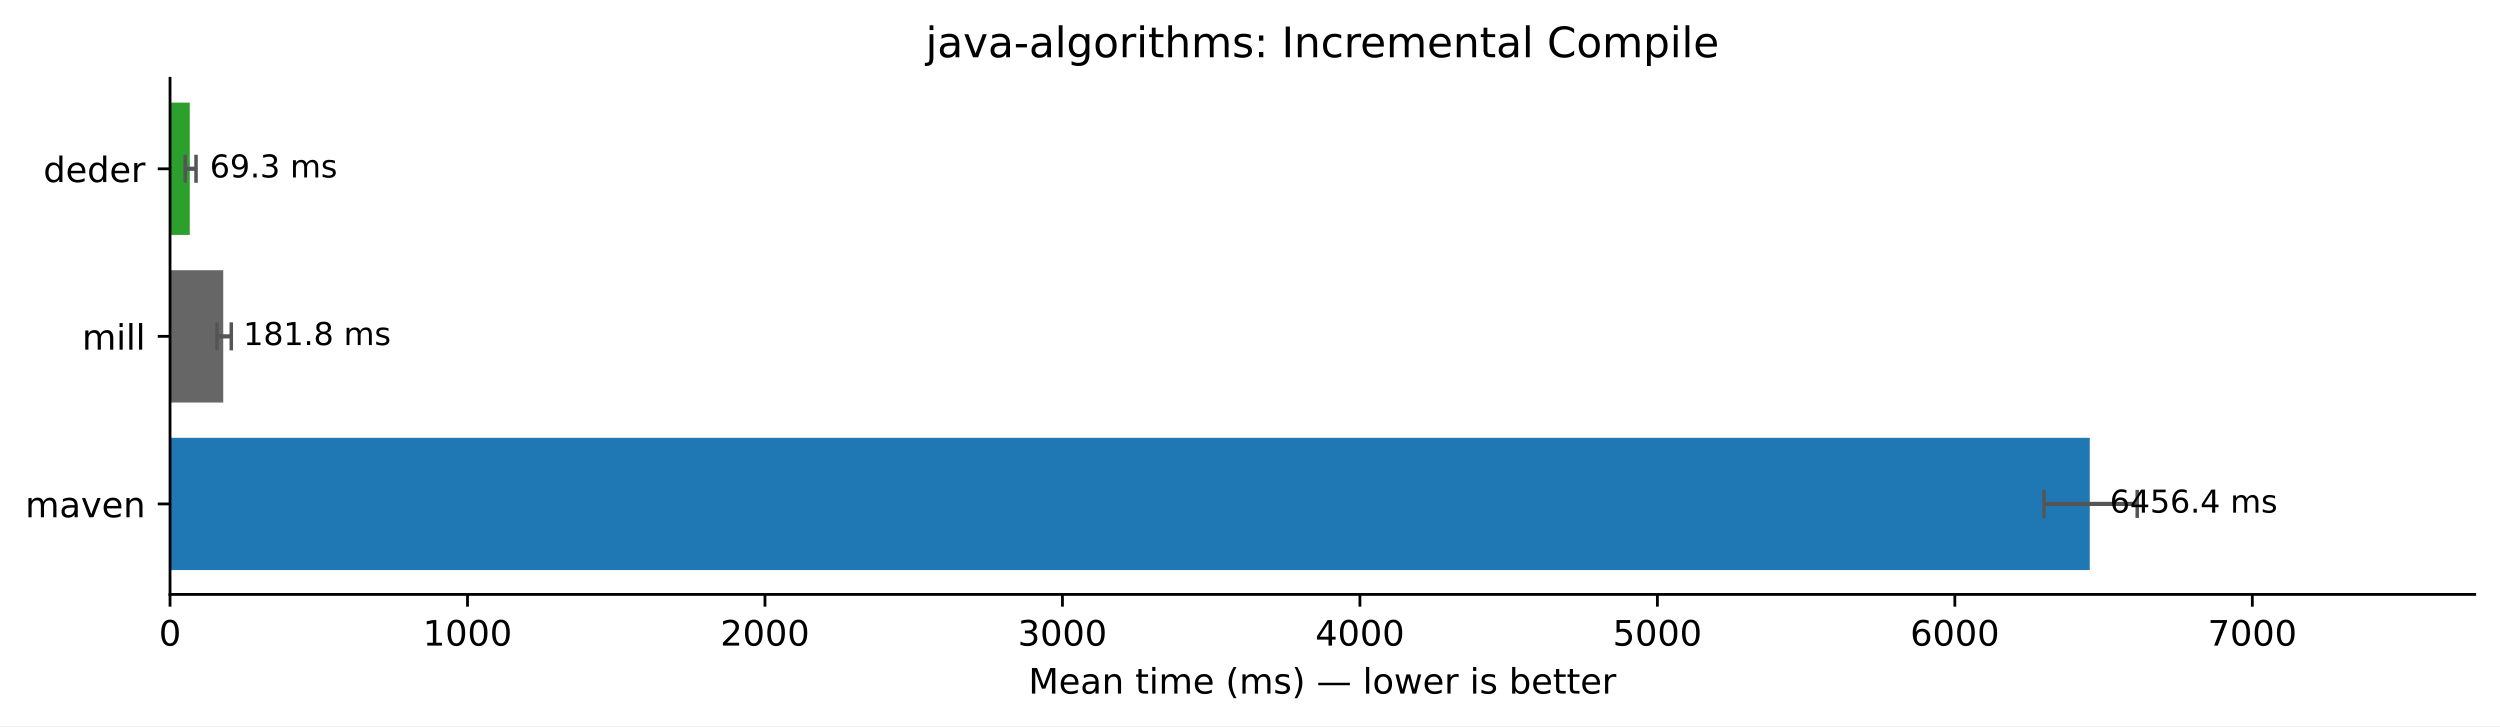
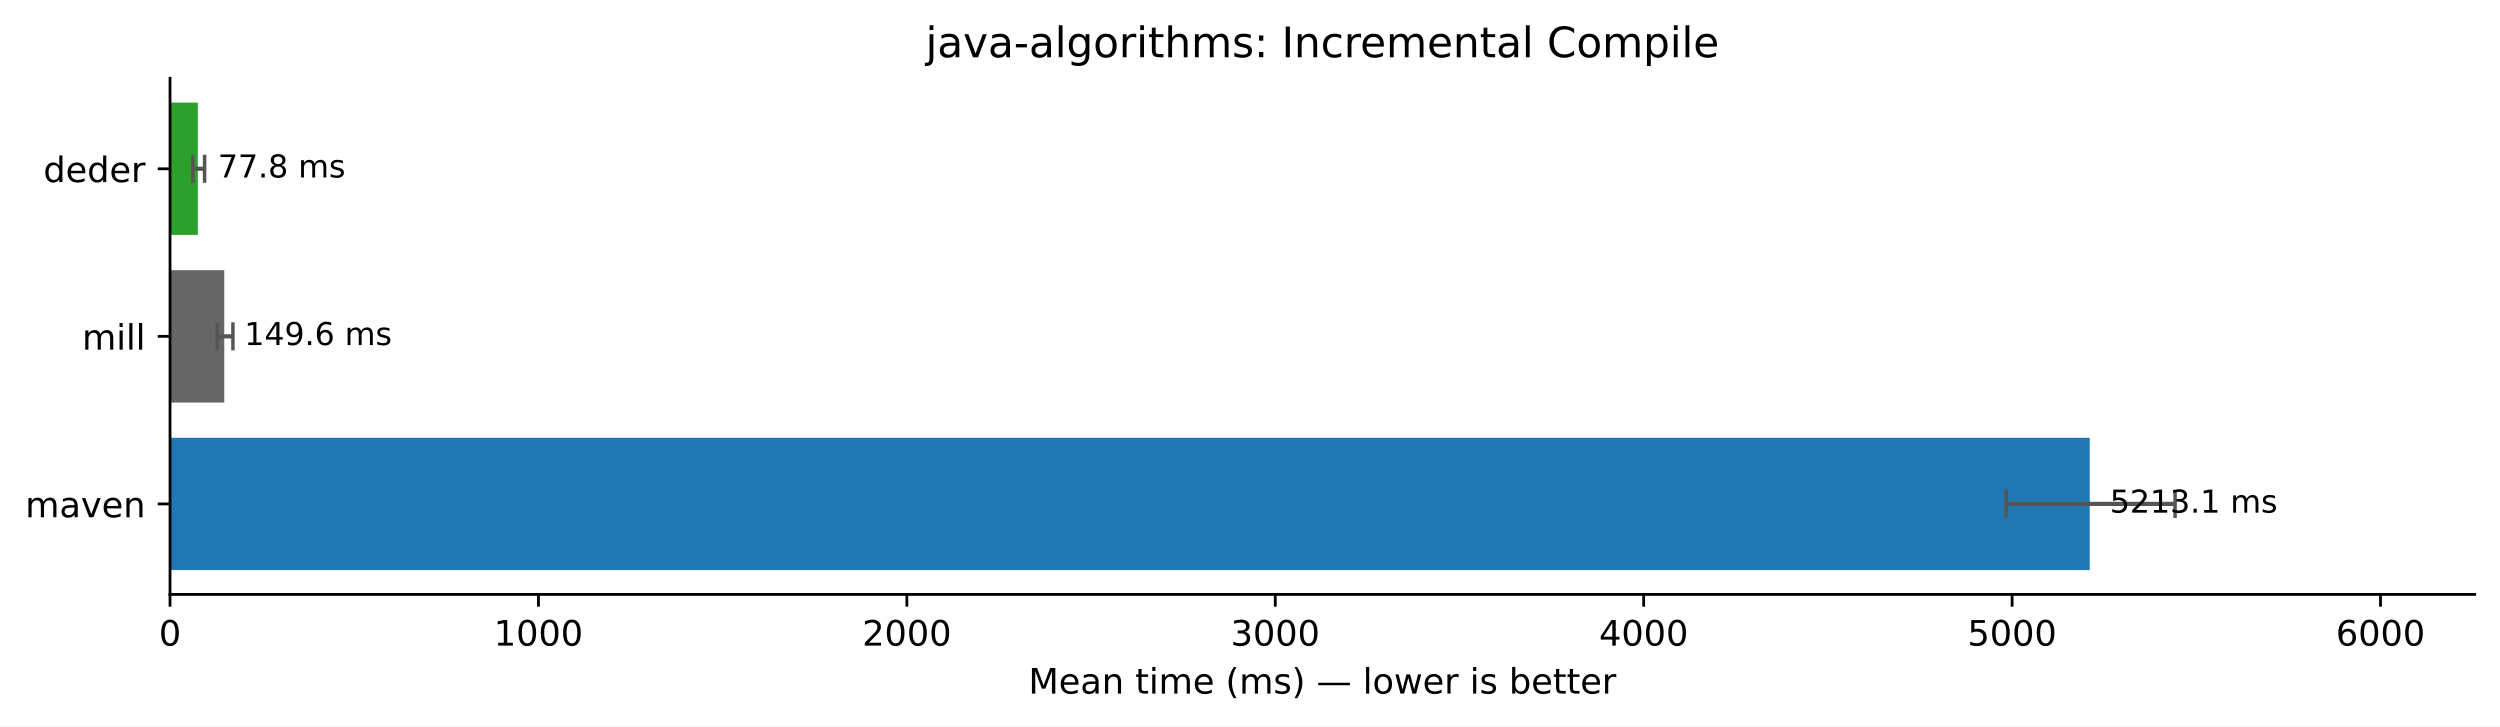
<svg xmlns="http://www.w3.org/2000/svg" xmlns:xlink="http://www.w3.org/1999/xlink" width="712.788pt" height="207.034pt" viewBox="0 0 712.788 207.034" version="1.1">
  <defs>
    <style type="text/css">*{stroke-linejoin: round; stroke-linecap: butt}</style>
  </defs>
  <g id="figure_1">
    <g id="patch_1">
      <path d="M 0 207.034  L 712.788 207.034  L 712.788 0  L 0 0  z " style="fill: #ffffff" />
    </g>
    <g id="axes_1">
      <g id="patch_2">
        <path d="M 48.478 169.478  L 705.588 169.478  L 705.588 22.318  L 48.478 22.318  z " style="fill: #ffffff" />
      </g>
      <g id="patch_3">
-         <path d="M 48.478 162.789  L 596.07 162.789  L 596.07 124.566  L 48.478 124.566  z " clip-path="url(#pc7246e58e9)" style="fill: #1f77b4; stroke: #ffffff; stroke-width: 0.5; stroke-linejoin: miter" />
+         <path d="M 48.478 162.789  L 596.07 162.789  L 596.07 124.566  L 48.478 124.566  z " clip-path="url(#p47bad892e4)" style="fill: #1f77b4; stroke: #ffffff; stroke-width: 0.5; stroke-linejoin: miter" />
      </g>
      <g id="patch_4">
-         <path d="M 48.478 115.01  L 63.899 115.01  L 63.899 76.786  L 48.478 76.786  z " clip-path="url(#pc7246e58e9)" style="fill: #666666; stroke: #ffffff; stroke-width: 0.5; stroke-linejoin: miter" />
+         <path d="M 48.478 115.01  L 64.188 115.01  L 64.188 76.786  L 48.478 76.786  z " clip-path="url(#p47bad892e4)" style="fill: #666666; stroke: #ffffff; stroke-width: 0.5; stroke-linejoin: miter" />
      </g>
      <g id="patch_5">
-         <path d="M 48.478 67.231  L 54.353 67.231  L 54.353 29.007  L 48.478 29.007  z " clip-path="url(#pc7246e58e9)" style="fill: #2ca02c; stroke: #ffffff; stroke-width: 0.5; stroke-linejoin: miter" />
+         <path d="M 48.478 67.231  L 56.653 67.231  L 56.653 29.007  L 48.478 29.007  z " clip-path="url(#p47bad892e4)" style="fill: #2ca02c; stroke: #ffffff; stroke-width: 0.5; stroke-linejoin: miter" />
      </g>
      <g id="matplotlib.axis_1">
        <g id="xtick_1">
          <g id="line2d_1">
            <defs>
-               <path id="m7a927b0292" d="M 0 0  L 0 3.5  " style="stroke: #000000; stroke-width: 0.8" />
+               <path id="m5b33bff3c2" d="M 0 0  L 0 3.5  " style="stroke: #000000; stroke-width: 0.8" />
            </defs>
            <g>
-               <use xlink:href="#m7a927b0292" x="48.478" y="169.478" style="stroke: #000000; stroke-width: 0.8" />
+               <use xlink:href="#m5b33bff3c2" x="48.478" y="169.478" style="stroke: #000000; stroke-width: 0.8" />
            </g>
          </g>
          <g id="text_1">
            <g transform="translate(45.29688 184.0766) scale(0.1 -0.1)">
              <defs>
                <path id="DejaVuSans-30" d="M 2034 4250  Q 1547 4250 1301 3770  Q 1056 3291 1056 2328  Q 1056 1369 1301 889  Q 1547 409 2034 409  Q 2525 409 2770 889  Q 3016 1369 3016 2328  Q 3016 3291 2770 3770  Q 2525 4250 2034 4250  z M 2034 4750  Q 2819 4750 3233 4129  Q 3647 3509 3647 2328  Q 3647 1150 3233 529  Q 2819 -91 2034 -91  Q 1250 -91 836 529  Q 422 1150 422 2328  Q 422 3509 836 4129  Q 1250 4750 2034 4750  z " transform="scale(0.015625)" />
              </defs>
              <use xlink:href="#DejaVuSans-30" />
            </g>
          </g>
        </g>
        <g id="xtick_2">
          <g id="line2d_2">
            <g>
-               <use xlink:href="#m7a927b0292" x="133.292" y="169.478" style="stroke: #000000; stroke-width: 0.8" />
+               <use xlink:href="#m5b33bff3c2" x="153.519" y="169.478" style="stroke: #000000; stroke-width: 0.8" />
            </g>
          </g>
          <g id="text_2">
-             <g transform="translate(120.5665 184.0766) scale(0.1 -0.1)">
+             <g transform="translate(140.7936 184.0766) scale(0.1 -0.1)">
              <defs>
                <path id="DejaVuSans-31" d="M 794 531  L 1825 531  L 1825 4091  L 703 3866  L 703 4441  L 1819 4666  L 2450 4666  L 2450 531  L 3481 531  L 3481 0  L 794 0  L 794 531  z " transform="scale(0.015625)" />
              </defs>
              <use xlink:href="#DejaVuSans-31" />
              <use xlink:href="#DejaVuSans-30" transform="translate(63.62305 0)" />
              <use xlink:href="#DejaVuSans-30" transform="translate(127.2461 0)" />
              <use xlink:href="#DejaVuSans-30" transform="translate(190.8691 0)" />
            </g>
          </g>
        </g>
        <g id="xtick_3">
          <g id="line2d_3">
            <g>
-               <use xlink:href="#m7a927b0292" x="218.105" y="169.478" style="stroke: #000000; stroke-width: 0.8" />
+               <use xlink:href="#m5b33bff3c2" x="258.559" y="169.478" style="stroke: #000000; stroke-width: 0.8" />
            </g>
          </g>
          <g id="text_3">
-             <g transform="translate(205.3799 184.0766) scale(0.1 -0.1)">
+             <g transform="translate(245.8342 184.0766) scale(0.1 -0.1)">
              <defs>
                <path id="DejaVuSans-32" d="M 1228 531  L 3431 531  L 3431 0  L 469 0  L 469 531  Q 828 903 1448 1529  Q 2069 2156 2228 2338  Q 2531 2678 2651 2914  Q 2772 3150 2772 3378  Q 2772 3750 2511 3984  Q 2250 4219 1831 4219  Q 1534 4219 1204 4116  Q 875 4013 500 3803  L 500 4441  Q 881 4594 1212 4672  Q 1544 4750 1819 4750  Q 2544 4750 2975 4387  Q 3406 4025 3406 3419  Q 3406 3131 3298 2873  Q 3191 2616 2906 2266  Q 2828 2175 2409 1742  Q 1991 1309 1228 531  z " transform="scale(0.015625)" />
              </defs>
              <use xlink:href="#DejaVuSans-32" />
              <use xlink:href="#DejaVuSans-30" transform="translate(63.62305 0)" />
              <use xlink:href="#DejaVuSans-30" transform="translate(127.2461 0)" />
              <use xlink:href="#DejaVuSans-30" transform="translate(190.8691 0)" />
            </g>
          </g>
        </g>
        <g id="xtick_4">
          <g id="line2d_4">
            <g>
-               <use xlink:href="#m7a927b0292" x="302.918" y="169.478" style="stroke: #000000; stroke-width: 0.8" />
+               <use xlink:href="#m5b33bff3c2" x="363.6" y="169.478" style="stroke: #000000; stroke-width: 0.8" />
            </g>
          </g>
          <g id="text_4">
-             <g transform="translate(290.1933 184.0766) scale(0.1 -0.1)">
+             <g transform="translate(350.8747 184.0766) scale(0.1 -0.1)">
              <defs>
                <path id="DejaVuSans-33" d="M 2597 2516  Q 3050 2419 3304 2112  Q 3559 1806 3559 1356  Q 3559 666 3084 287  Q 2609 -91 1734 -91  Q 1441 -91 1130 -33  Q 819 25 488 141  L 488 750  Q 750 597 1062 519  Q 1375 441 1716 441  Q 2309 441 2620 675  Q 2931 909 2931 1356  Q 2931 1769 2642 2001  Q 2353 2234 1838 2234  L 1294 2234  L 1294 2753  L 1863 2753  Q 2328 2753 2575 2939  Q 2822 3125 2822 3475  Q 2822 3834 2567 4026  Q 2313 4219 1838 4219  Q 1578 4219 1281 4162  Q 984 4106 628 3988  L 628 4550  Q 988 4650 1302 4700  Q 1616 4750 1894 4750  Q 2613 4750 3031 4423  Q 3450 4097 3450 3541  Q 3450 3153 3228 2886  Q 3006 2619 2597 2516  z " transform="scale(0.015625)" />
              </defs>
              <use xlink:href="#DejaVuSans-33" />
              <use xlink:href="#DejaVuSans-30" transform="translate(63.62305 0)" />
              <use xlink:href="#DejaVuSans-30" transform="translate(127.2461 0)" />
              <use xlink:href="#DejaVuSans-30" transform="translate(190.8691 0)" />
            </g>
          </g>
        </g>
        <g id="xtick_5">
          <g id="line2d_5">
            <g>
-               <use xlink:href="#m7a927b0292" x="387.732" y="169.478" style="stroke: #000000; stroke-width: 0.8" />
+               <use xlink:href="#m5b33bff3c2" x="468.64" y="169.478" style="stroke: #000000; stroke-width: 0.8" />
            </g>
          </g>
          <g id="text_5">
-             <g transform="translate(375.0066 184.0766) scale(0.1 -0.1)">
+             <g transform="translate(455.9152 184.0766) scale(0.1 -0.1)">
              <defs>
                <path id="DejaVuSans-34" d="M 2419 4116  L 825 1625  L 2419 1625  L 2419 4116  z M 2253 4666  L 3047 4666  L 3047 1625  L 3713 1625  L 3713 1100  L 3047 1100  L 3047 0  L 2419 0  L 2419 1100  L 313 1100  L 313 1709  L 2253 4666  z " transform="scale(0.015625)" />
              </defs>
              <use xlink:href="#DejaVuSans-34" />
              <use xlink:href="#DejaVuSans-30" transform="translate(63.62305 0)" />
              <use xlink:href="#DejaVuSans-30" transform="translate(127.2461 0)" />
              <use xlink:href="#DejaVuSans-30" transform="translate(190.8691 0)" />
            </g>
          </g>
        </g>
        <g id="xtick_6">
          <g id="line2d_6">
            <g>
-               <use xlink:href="#m7a927b0292" x="472.545" y="169.478" style="stroke: #000000; stroke-width: 0.8" />
+               <use xlink:href="#m5b33bff3c2" x="573.681" y="169.478" style="stroke: #000000; stroke-width: 0.8" />
            </g>
          </g>
          <g id="text_6">
-             <g transform="translate(459.82 184.0766) scale(0.1 -0.1)">
+             <g transform="translate(560.9557 184.0766) scale(0.1 -0.1)">
              <defs>
                <path id="DejaVuSans-35" d="M 691 4666  L 3169 4666  L 3169 4134  L 1269 4134  L 1269 2991  Q 1406 3038 1543 3061  Q 1681 3084 1819 3084  Q 2600 3084 3056 2656  Q 3513 2228 3513 1497  Q 3513 744 3044 326  Q 2575 -91 1722 -91  Q 1428 -91 1123 -41  Q 819 9 494 109  L 494 744  Q 775 591 1075 516  Q 1375 441 1709 441  Q 2250 441 2565 725  Q 2881 1009 2881 1497  Q 2881 1984 2565 2268  Q 2250 2553 1709 2553  Q 1456 2553 1204 2497  Q 953 2441 691 2322  L 691 4666  z " transform="scale(0.015625)" />
              </defs>
              <use xlink:href="#DejaVuSans-35" />
              <use xlink:href="#DejaVuSans-30" transform="translate(63.62305 0)" />
              <use xlink:href="#DejaVuSans-30" transform="translate(127.2461 0)" />
              <use xlink:href="#DejaVuSans-30" transform="translate(190.8691 0)" />
            </g>
          </g>
        </g>
        <g id="xtick_7">
          <g id="line2d_7">
            <g>
-               <use xlink:href="#m7a927b0292" x="557.358" y="169.478" style="stroke: #000000; stroke-width: 0.8" />
+               <use xlink:href="#m5b33bff3c2" x="678.721" y="169.478" style="stroke: #000000; stroke-width: 0.8" />
            </g>
          </g>
          <g id="text_7">
-             <g transform="translate(544.6334 184.0766) scale(0.1 -0.1)">
+             <g transform="translate(665.9962 184.0766) scale(0.1 -0.1)">
              <defs>
                <path id="DejaVuSans-36" d="M 2113 2584  Q 1688 2584 1439 2293  Q 1191 2003 1191 1497  Q 1191 994 1439 701  Q 1688 409 2113 409  Q 2538 409 2786 701  Q 3034 994 3034 1497  Q 3034 2003 2786 2293  Q 2538 2584 2113 2584  z M 3366 4563  L 3366 3988  Q 3128 4100 2886 4159  Q 2644 4219 2406 4219  Q 1781 4219 1451 3797  Q 1122 3375 1075 2522  Q 1259 2794 1537 2939  Q 1816 3084 2150 3084  Q 2853 3084 3261 2657  Q 3669 2231 3669 1497  Q 3669 778 3244 343  Q 2819 -91 2113 -91  Q 1303 -91 875 529  Q 447 1150 447 2328  Q 447 3434 972 4092  Q 1497 4750 2381 4750  Q 2619 4750 2861 4703  Q 3103 4656 3366 4563  z " transform="scale(0.015625)" />
              </defs>
              <use xlink:href="#DejaVuSans-36" />
              <use xlink:href="#DejaVuSans-30" transform="translate(63.62305 0)" />
              <use xlink:href="#DejaVuSans-30" transform="translate(127.2461 0)" />
              <use xlink:href="#DejaVuSans-30" transform="translate(190.8691 0)" />
            </g>
          </g>
        </g>
-         <g id="xtick_8">
-           <g id="line2d_8">
-             <g>
-               <use xlink:href="#m7a927b0292" x="642.172" y="169.478" style="stroke: #000000; stroke-width: 0.8" />
-             </g>
-           </g>
-           <g id="text_8">
-             <g transform="translate(629.4468 184.0766) scale(0.1 -0.1)">
-               <defs>
-                 <path id="DejaVuSans-37" d="M 525 4666  L 3525 4666  L 3525 4397  L 1831 0  L 1172 0  L 2766 4134  L 525 4134  L 525 4666  z " transform="scale(0.015625)" />
-               </defs>
-               <use xlink:href="#DejaVuSans-37" />
-               <use xlink:href="#DejaVuSans-30" transform="translate(63.62305 0)" />
-               <use xlink:href="#DejaVuSans-30" transform="translate(127.2461 0)" />
-               <use xlink:href="#DejaVuSans-30" transform="translate(190.8691 0)" />
-             </g>
-           </g>
-         </g>
-         <g id="text_9">
+         <g id="text_8">
          <g transform="translate(293.2362 197.7547) scale(0.1 -0.1)">
            <defs>
              <path id="DejaVuSans-4d" d="M 628 4666  L 1569 4666  L 2759 1491  L 3956 4666  L 4897 4666  L 4897 0  L 4281 0  L 4281 4097  L 3078 897  L 2444 897  L 1241 4097  L 1241 0  L 628 0  L 628 4666  z " transform="scale(0.015625)" />
              <path id="DejaVuSans-65" d="M 3597 1894  L 3597 1613  L 953 1613  Q 991 1019 1311 708  Q 1631 397 2203 397  Q 2534 397 2845 478  Q 3156 559 3463 722  L 3463 178  Q 3153 47 2828 -22  Q 2503 -91 2169 -91  Q 1331 -91 842 396  Q 353 884 353 1716  Q 353 2575 817 3079  Q 1281 3584 2069 3584  Q 2775 3584 3186 3129  Q 3597 2675 3597 1894  z M 3022 2063  Q 3016 2534 2758 2815  Q 2500 3097 2075 3097  Q 1594 3097 1305 2825  Q 1016 2553 972 2059  L 3022 2063  z " transform="scale(0.015625)" />
              <path id="DejaVuSans-61" d="M 2194 1759  Q 1497 1759 1228 1600  Q 959 1441 959 1056  Q 959 750 1161 570  Q 1363 391 1709 391  Q 2188 391 2477 730  Q 2766 1069 2766 1631  L 2766 1759  L 2194 1759  z M 3341 1997  L 3341 0  L 2766 0  L 2766 531  Q 2569 213 2275 61  Q 1981 -91 1556 -91  Q 1019 -91 701 211  Q 384 513 384 1019  Q 384 1609 779 1909  Q 1175 2209 1959 2209  L 2766 2209  L 2766 2266  Q 2766 2663 2505 2880  Q 2244 3097 1772 3097  Q 1472 3097 1187 3025  Q 903 2953 641 2809  L 641 3341  Q 956 3463 1253 3523  Q 1550 3584 1831 3584  Q 2591 3584 2966 3190  Q 3341 2797 3341 1997  z " transform="scale(0.015625)" />
              <path id="DejaVuSans-6e" d="M 3513 2113  L 3513 0  L 2938 0  L 2938 2094  Q 2938 2591 2744 2837  Q 2550 3084 2163 3084  Q 1697 3084 1428 2787  Q 1159 2491 1159 1978  L 1159 0  L 581 0  L 581 3500  L 1159 3500  L 1159 2956  Q 1366 3272 1645 3428  Q 1925 3584 2291 3584  Q 2894 3584 3203 3211  Q 3513 2838 3513 2113  z " transform="scale(0.015625)" />
              <path id="DejaVuSans-20" transform="scale(0.015625)" />
              <path id="DejaVuSans-74" d="M 1172 4494  L 1172 3500  L 2356 3500  L 2356 3053  L 1172 3053  L 1172 1153  Q 1172 725 1289 603  Q 1406 481 1766 481  L 2356 481  L 2356 0  L 1766 0  Q 1100 0 847 248  Q 594 497 594 1153  L 594 3053  L 172 3053  L 172 3500  L 594 3500  L 594 4494  L 1172 4494  z " transform="scale(0.015625)" />
              <path id="DejaVuSans-69" d="M 603 3500  L 1178 3500  L 1178 0  L 603 0  L 603 3500  z M 603 4863  L 1178 4863  L 1178 4134  L 603 4134  L 603 4863  z " transform="scale(0.015625)" />
              <path id="DejaVuSans-6d" d="M 3328 2828  Q 3544 3216 3844 3400  Q 4144 3584 4550 3584  Q 5097 3584 5394 3201  Q 5691 2819 5691 2113  L 5691 0  L 5113 0  L 5113 2094  Q 5113 2597 4934 2840  Q 4756 3084 4391 3084  Q 3944 3084 3684 2787  Q 3425 2491 3425 1978  L 3425 0  L 2847 0  L 2847 2094  Q 2847 2600 2669 2842  Q 2491 3084 2119 3084  Q 1678 3084 1418 2786  Q 1159 2488 1159 1978  L 1159 0  L 581 0  L 581 3500  L 1159 3500  L 1159 2956  Q 1356 3278 1631 3431  Q 1906 3584 2284 3584  Q 2666 3584 2933 3390  Q 3200 3197 3328 2828  z " transform="scale(0.015625)" />
              <path id="DejaVuSans-28" d="M 1984 4856  Q 1566 4138 1362 3434  Q 1159 2731 1159 2009  Q 1159 1288 1364 580  Q 1569 -128 1984 -844  L 1484 -844  Q 1016 -109 783 600  Q 550 1309 550 2009  Q 550 2706 781 3412  Q 1013 4119 1484 4856  L 1984 4856  z " transform="scale(0.015625)" />
              <path id="DejaVuSans-73" d="M 2834 3397  L 2834 2853  Q 2591 2978 2328 3040  Q 2066 3103 1784 3103  Q 1356 3103 1142 2972  Q 928 2841 928 2578  Q 928 2378 1081 2264  Q 1234 2150 1697 2047  L 1894 2003  Q 2506 1872 2764 1633  Q 3022 1394 3022 966  Q 3022 478 2636 193  Q 2250 -91 1575 -91  Q 1294 -91 989 -36  Q 684 19 347 128  L 347 722  Q 666 556 975 473  Q 1284 391 1588 391  Q 1994 391 2212 530  Q 2431 669 2431 922  Q 2431 1156 2273 1281  Q 2116 1406 1581 1522  L 1381 1569  Q 847 1681 609 1914  Q 372 2147 372 2553  Q 372 3047 722 3315  Q 1072 3584 1716 3584  Q 2034 3584 2315 3537  Q 2597 3491 2834 3397  z " transform="scale(0.015625)" />
              <path id="DejaVuSans-29" d="M 513 4856  L 1013 4856  Q 1481 4119 1714 3412  Q 1947 2706 1947 2009  Q 1947 1309 1714 600  Q 1481 -109 1013 -844  L 513 -844  Q 928 -128 1133 580  Q 1338 1288 1338 2009  Q 1338 2731 1133 3434  Q 928 4138 513 4856  z " transform="scale(0.015625)" />
              <path id="DejaVuSans-2014" d="M 313 1978  L 6088 1978  L 6088 1528  L 313 1528  L 313 1978  z " transform="scale(0.015625)" />
              <path id="DejaVuSans-6c" d="M 603 4863  L 1178 4863  L 1178 0  L 603 0  L 603 4863  z " transform="scale(0.015625)" />
              <path id="DejaVuSans-6f" d="M 1959 3097  Q 1497 3097 1228 2736  Q 959 2375 959 1747  Q 959 1119 1226 758  Q 1494 397 1959 397  Q 2419 397 2687 759  Q 2956 1122 2956 1747  Q 2956 2369 2687 2733  Q 2419 3097 1959 3097  z M 1959 3584  Q 2709 3584 3137 3096  Q 3566 2609 3566 1747  Q 3566 888 3137 398  Q 2709 -91 1959 -91  Q 1206 -91 779 398  Q 353 888 353 1747  Q 353 2609 779 3096  Q 1206 3584 1959 3584  z " transform="scale(0.015625)" />
              <path id="DejaVuSans-77" d="M 269 3500  L 844 3500  L 1563 769  L 2278 3500  L 2956 3500  L 3675 769  L 4391 3500  L 4966 3500  L 4050 0  L 3372 0  L 2619 2869  L 1863 0  L 1184 0  L 269 3500  z " transform="scale(0.015625)" />
              <path id="DejaVuSans-72" d="M 2631 2963  Q 2534 3019 2420 3045  Q 2306 3072 2169 3072  Q 1681 3072 1420 2755  Q 1159 2438 1159 1844  L 1159 0  L 581 0  L 581 3500  L 1159 3500  L 1159 2956  Q 1341 3275 1631 3429  Q 1922 3584 2338 3584  Q 2397 3584 2469 3576  Q 2541 3569 2628 3553  L 2631 2963  z " transform="scale(0.015625)" />
              <path id="DejaVuSans-62" d="M 3116 1747  Q 3116 2381 2855 2742  Q 2594 3103 2138 3103  Q 1681 3103 1420 2742  Q 1159 2381 1159 1747  Q 1159 1113 1420 752  Q 1681 391 2138 391  Q 2594 391 2855 752  Q 3116 1113 3116 1747  z M 1159 2969  Q 1341 3281 1617 3432  Q 1894 3584 2278 3584  Q 2916 3584 3314 3078  Q 3713 2572 3713 1747  Q 3713 922 3314 415  Q 2916 -91 2278 -91  Q 1894 -91 1617 61  Q 1341 213 1159 525  L 1159 0  L 581 0  L 581 4863  L 1159 4863  L 1159 2969  z " transform="scale(0.015625)" />
            </defs>
            <use xlink:href="#DejaVuSans-4d" />
            <use xlink:href="#DejaVuSans-65" transform="translate(86.2793 0)" />
            <use xlink:href="#DejaVuSans-61" transform="translate(147.8027 0)" />
            <use xlink:href="#DejaVuSans-6e" transform="translate(209.082 0)" />
            <use xlink:href="#DejaVuSans-20" transform="translate(272.4609 0)" />
            <use xlink:href="#DejaVuSans-74" transform="translate(304.248 0)" />
            <use xlink:href="#DejaVuSans-69" transform="translate(343.457 0)" />
            <use xlink:href="#DejaVuSans-6d" transform="translate(371.2402 0)" />
            <use xlink:href="#DejaVuSans-65" transform="translate(468.6523 0)" />
            <use xlink:href="#DejaVuSans-20" transform="translate(530.1758 0)" />
            <use xlink:href="#DejaVuSans-28" transform="translate(561.9629 0)" />
            <use xlink:href="#DejaVuSans-6d" transform="translate(600.9766 0)" />
            <use xlink:href="#DejaVuSans-73" transform="translate(698.3887 0)" />
            <use xlink:href="#DejaVuSans-29" transform="translate(750.4883 0)" />
            <use xlink:href="#DejaVuSans-20" transform="translate(789.502 0)" />
            <use xlink:href="#DejaVuSans-2014" transform="translate(821.2891 0)" />
            <use xlink:href="#DejaVuSans-20" transform="translate(921.2891 0)" />
            <use xlink:href="#DejaVuSans-6c" transform="translate(953.0762 0)" />
            <use xlink:href="#DejaVuSans-6f" transform="translate(980.8594 0)" />
            <use xlink:href="#DejaVuSans-77" transform="translate(1042.041 0)" />
            <use xlink:href="#DejaVuSans-65" transform="translate(1123.828 0)" />
            <use xlink:href="#DejaVuSans-72" transform="translate(1185.352 0)" />
            <use xlink:href="#DejaVuSans-20" transform="translate(1226.465 0)" />
            <use xlink:href="#DejaVuSans-69" transform="translate(1258.252 0)" />
            <use xlink:href="#DejaVuSans-73" transform="translate(1286.035 0)" />
            <use xlink:href="#DejaVuSans-20" transform="translate(1338.135 0)" />
            <use xlink:href="#DejaVuSans-62" transform="translate(1369.922 0)" />
            <use xlink:href="#DejaVuSans-65" transform="translate(1433.398 0)" />
            <use xlink:href="#DejaVuSans-74" transform="translate(1494.922 0)" />
            <use xlink:href="#DejaVuSans-74" transform="translate(1534.131 0)" />
            <use xlink:href="#DejaVuSans-65" transform="translate(1573.34 0)" />
            <use xlink:href="#DejaVuSans-72" transform="translate(1634.863 0)" />
          </g>
        </g>
      </g>
      <g id="matplotlib.axis_2">
        <g id="ytick_1">
-           <g id="line2d_9">
+           <g id="line2d_8">
            <defs>
-               <path id="ma158606b56" d="M 0 0  L -3.5 0  " style="stroke: #000000; stroke-width: 0.8" />
+               <path id="m3ced74b5f7" d="M 0 0  L -3.5 0  " style="stroke: #000000; stroke-width: 0.8" />
            </defs>
            <g>
-               <use xlink:href="#ma158606b56" x="48.478" y="143.677" style="stroke: #000000; stroke-width: 0.8" />
-             </g>
-           </g>
-           <g id="text_10">
+               <use xlink:href="#m3ced74b5f7" x="48.478" y="143.677" style="stroke: #000000; stroke-width: 0.8" />
+             </g>
+           </g>
+           <g id="text_9">
            <g transform="translate(7.2 147.4766) scale(0.1 -0.1)">
              <defs>
                <path id="DejaVuSans-76" d="M 191 3500  L 800 3500  L 1894 563  L 2988 3500  L 3597 3500  L 2284 0  L 1503 0  L 191 3500  z " transform="scale(0.015625)" />
              </defs>
              <use xlink:href="#DejaVuSans-6d" />
              <use xlink:href="#DejaVuSans-61" transform="translate(97.41211 0)" />
              <use xlink:href="#DejaVuSans-76" transform="translate(158.6914 0)" />
              <use xlink:href="#DejaVuSans-65" transform="translate(217.8711 0)" />
              <use xlink:href="#DejaVuSans-6e" transform="translate(279.3945 0)" />
            </g>
          </g>
        </g>
        <g id="ytick_2">
-           <g id="line2d_10">
-             <g>
-               <use xlink:href="#ma158606b56" x="48.478" y="95.898" style="stroke: #000000; stroke-width: 0.8" />
-             </g>
-           </g>
-           <g id="text_11">
+           <g id="line2d_9">
+             <g>
+               <use xlink:href="#m3ced74b5f7" x="48.478" y="95.898" style="stroke: #000000; stroke-width: 0.8" />
+             </g>
+           </g>
+           <g id="text_10">
            <g transform="translate(23.40312 99.69734) scale(0.1 -0.1)">
              <use xlink:href="#DejaVuSans-6d" />
              <use xlink:href="#DejaVuSans-69" transform="translate(97.41211 0)" />
              <use xlink:href="#DejaVuSans-6c" transform="translate(125.1953 0)" />
              <use xlink:href="#DejaVuSans-6c" transform="translate(152.9785 0)" />
            </g>
          </g>
        </g>
        <g id="ytick_3">
-           <g id="line2d_11">
-             <g>
-               <use xlink:href="#ma158606b56" x="48.478" y="48.119" style="stroke: #000000; stroke-width: 0.8" />
-             </g>
-           </g>
-           <g id="text_12">
+           <g id="line2d_10">
+             <g>
+               <use xlink:href="#m3ced74b5f7" x="48.478" y="48.119" style="stroke: #000000; stroke-width: 0.8" />
+             </g>
+           </g>
+           <g id="text_11">
            <g transform="translate(12.36406 51.91812) scale(0.1 -0.1)">
              <defs>
                <path id="DejaVuSans-64" d="M 2906 2969  L 2906 4863  L 3481 4863  L 3481 0  L 2906 0  L 2906 525  Q 2725 213 2448 61  Q 2172 -91 1784 -91  Q 1150 -91 751 415  Q 353 922 353 1747  Q 353 2572 751 3078  Q 1150 3584 1784 3584  Q 2172 3584 2448 3432  Q 2725 3281 2906 2969  z M 947 1747  Q 947 1113 1208 752  Q 1469 391 1925 391  Q 2381 391 2643 752  Q 2906 1113 2906 1747  Q 2906 2381 2643 2742  Q 2381 3103 1925 3103  Q 1469 3103 1208 2742  Q 947 2381 947 1747  z " transform="scale(0.015625)" />
              </defs>
              <use xlink:href="#DejaVuSans-64" />
              <use xlink:href="#DejaVuSans-65" transform="translate(63.47656 0)" />
              <use xlink:href="#DejaVuSans-64" transform="translate(125 0)" />
              <use xlink:href="#DejaVuSans-65" transform="translate(188.4766 0)" />
              <use xlink:href="#DejaVuSans-72" transform="translate(250 0)" />
            </g>
          </g>
        </g>
      </g>
      <g id="LineCollection_1">
-         <path d="M 582.787 143.677  L 609.353 143.677  " clip-path="url(#pc7246e58e9)" style="fill: none; stroke: #555555; stroke-width: 1.2" />
-         <path d="M 61.854 95.898  L 65.943 95.898  " clip-path="url(#pc7246e58e9)" style="fill: none; stroke: #555555; stroke-width: 1.2" />
-         <path d="M 52.817 48.119  L 55.89 48.119  " clip-path="url(#pc7246e58e9)" style="fill: none; stroke: #555555; stroke-width: 1.2" />
+         <path d="M 571.99 143.677  L 620.149 143.677  " clip-path="url(#p47bad892e4)" style="fill: none; stroke: #555555; stroke-width: 1.2" />
+         <path d="M 61.964 95.898  L 66.412 95.898  " clip-path="url(#p47bad892e4)" style="fill: none; stroke: #555555; stroke-width: 1.2" />
+         <path d="M 54.974 48.119  L 58.332 48.119  " clip-path="url(#p47bad892e4)" style="fill: none; stroke: #555555; stroke-width: 1.2" />
+       </g>
+       <g id="line2d_11">
+         <defs>
+           <path id="m17209330d7" d="M 0 4  L 0 -4  " style="stroke: #555555" />
+         </defs>
+         <g clip-path="url(#p47bad892e4)">
+           <use xlink:href="#m17209330d7" x="571.99" y="143.677" style="fill: #1f77b4; stroke: #555555" />
+           <use xlink:href="#m17209330d7" x="61.964" y="95.898" style="fill: #1f77b4; stroke: #555555" />
+           <use xlink:href="#m17209330d7" x="54.974" y="48.119" style="fill: #1f77b4; stroke: #555555" />
+         </g>
      </g>
      <g id="line2d_12">
-         <defs>
-           <path id="m4da4cfe3f1" d="M 0 4  L 0 -4  " style="stroke: #555555" />
-         </defs>
-         <g clip-path="url(#pc7246e58e9)">
-           <use xlink:href="#m4da4cfe3f1" x="582.787" y="143.677" style="fill: #1f77b4; stroke: #555555" />
-           <use xlink:href="#m4da4cfe3f1" x="61.854" y="95.898" style="fill: #1f77b4; stroke: #555555" />
-           <use xlink:href="#m4da4cfe3f1" x="52.817" y="48.119" style="fill: #1f77b4; stroke: #555555" />
-         </g>
-       </g>
-       <g id="line2d_13">
-         <g clip-path="url(#pc7246e58e9)">
-           <use xlink:href="#m4da4cfe3f1" x="609.353" y="143.677" style="fill: #1f77b4; stroke: #555555" />
-           <use xlink:href="#m4da4cfe3f1" x="65.943" y="95.898" style="fill: #1f77b4; stroke: #555555" />
-           <use xlink:href="#m4da4cfe3f1" x="55.89" y="48.119" style="fill: #1f77b4; stroke: #555555" />
+         <g clip-path="url(#p47bad892e4)">
+           <use xlink:href="#m17209330d7" x="620.149" y="143.677" style="fill: #1f77b4; stroke: #555555" />
+           <use xlink:href="#m17209330d7" x="66.412" y="95.898" style="fill: #1f77b4; stroke: #555555" />
+           <use xlink:href="#m17209330d7" x="58.332" y="48.119" style="fill: #1f77b4; stroke: #555555" />
        </g>
      </g>
      <g id="patch_6">
        <path d="M 48.478 169.478  L 48.478 22.318  " style="fill: none; stroke: #000000; stroke-width: 0.8; stroke-linejoin: miter; stroke-linecap: square" />
      </g>
      <g id="patch_7">
        <path d="M 48.478 169.478  L 705.588 169.478  " style="fill: none; stroke: #000000; stroke-width: 0.8; stroke-linejoin: miter; stroke-linecap: square" />
      </g>
-       <g id="text_13">
+       <g id="text_12">
        <g transform="translate(601.5457 146.1608) scale(0.09 -0.09)">
          <defs>
            <path id="DejaVuSans-2e" d="M 684 794  L 1344 794  L 1344 0  L 684 0  L 684 794  z " transform="scale(0.015625)" />
          </defs>
-           <use xlink:href="#DejaVuSans-36" />
-           <use xlink:href="#DejaVuSans-34" transform="translate(63.62305 0)" />
-           <use xlink:href="#DejaVuSans-35" transform="translate(127.2461 0)" />
-           <use xlink:href="#DejaVuSans-36" transform="translate(190.8691 0)" />
+           <use xlink:href="#DejaVuSans-35" />
+           <use xlink:href="#DejaVuSans-32" transform="translate(63.62305 0)" />
+           <use xlink:href="#DejaVuSans-31" transform="translate(127.2461 0)" />
+           <use xlink:href="#DejaVuSans-33" transform="translate(190.8691 0)" />
          <use xlink:href="#DejaVuSans-2e" transform="translate(254.4922 0)" />
-           <use xlink:href="#DejaVuSans-34" transform="translate(286.2793 0)" />
+           <use xlink:href="#DejaVuSans-31" transform="translate(286.2793 0)" />
          <use xlink:href="#DejaVuSans-20" transform="translate(349.9023 0)" />
          <use xlink:href="#DejaVuSans-6d" transform="translate(381.6895 0)" />
          <use xlink:href="#DejaVuSans-73" transform="translate(479.1016 0)" />
        </g>
      </g>
-       <g id="text_14">
-         <g transform="translate(69.37463 98.38156) scale(0.09 -0.09)">
+       <g id="text_13">
+         <g transform="translate(69.66372 98.38156) scale(0.09 -0.09)">
          <defs>
-             <path id="DejaVuSans-38" d="M 2034 2216  Q 1584 2216 1326 1975  Q 1069 1734 1069 1313  Q 1069 891 1326 650  Q 1584 409 2034 409  Q 2484 409 2743 651  Q 3003 894 3003 1313  Q 3003 1734 2745 1975  Q 2488 2216 2034 2216  z M 1403 2484  Q 997 2584 770 2862  Q 544 3141 544 3541  Q 544 4100 942 4425  Q 1341 4750 2034 4750  Q 2731 4750 3128 4425  Q 3525 4100 3525 3541  Q 3525 3141 3298 2862  Q 3072 2584 2669 2484  Q 3125 2378 3379 2068  Q 3634 1759 3634 1313  Q 3634 634 3220 271  Q 2806 -91 2034 -91  Q 1263 -91 848 271  Q 434 634 434 1313  Q 434 1759 690 2068  Q 947 2378 1403 2484  z M 1172 3481  Q 1172 3119 1398 2916  Q 1625 2713 2034 2713  Q 2441 2713 2670 2916  Q 2900 3119 2900 3481  Q 2900 3844 2670 4047  Q 2441 4250 2034 4250  Q 1625 4250 1398 4047  Q 1172 3844 1172 3481  z " transform="scale(0.015625)" />
+             <path id="DejaVuSans-39" d="M 703 97  L 703 672  Q 941 559 1184 500  Q 1428 441 1663 441  Q 2288 441 2617 861  Q 2947 1281 2994 2138  Q 2813 1869 2534 1725  Q 2256 1581 1919 1581  Q 1219 1581 811 2004  Q 403 2428 403 3163  Q 403 3881 828 4315  Q 1253 4750 1959 4750  Q 2769 4750 3195 4129  Q 3622 3509 3622 2328  Q 3622 1225 3098 567  Q 2575 -91 1691 -91  Q 1453 -91 1209 -44  Q 966 3 703 97  z M 1959 2075  Q 2384 2075 2632 2365  Q 2881 2656 2881 3163  Q 2881 3666 2632 3958  Q 2384 4250 1959 4250  Q 1534 4250 1286 3958  Q 1038 3666 1038 3163  Q 1038 2656 1286 2365  Q 1534 2075 1959 2075  z " transform="scale(0.015625)" />
          </defs>
          <use xlink:href="#DejaVuSans-31" />
-           <use xlink:href="#DejaVuSans-38" transform="translate(63.62305 0)" />
-           <use xlink:href="#DejaVuSans-31" transform="translate(127.2461 0)" />
+           <use xlink:href="#DejaVuSans-34" transform="translate(63.62305 0)" />
+           <use xlink:href="#DejaVuSans-39" transform="translate(127.2461 0)" />
          <use xlink:href="#DejaVuSans-2e" transform="translate(190.8691 0)" />
-           <use xlink:href="#DejaVuSans-38" transform="translate(222.6562 0)" />
+           <use xlink:href="#DejaVuSans-36" transform="translate(222.6562 0)" />
          <use xlink:href="#DejaVuSans-20" transform="translate(286.2793 0)" />
          <use xlink:href="#DejaVuSans-6d" transform="translate(318.0664 0)" />
          <use xlink:href="#DejaVuSans-73" transform="translate(415.4785 0)" />
        </g>
      </g>
-       <g id="text_15">
-         <g transform="translate(59.82933 50.60234) scale(0.09 -0.09)">
+       <g id="text_14">
+         <g transform="translate(62.12902 50.60234) scale(0.09 -0.09)">
          <defs>
-             <path id="DejaVuSans-39" d="M 703 97  L 703 672  Q 941 559 1184 500  Q 1428 441 1663 441  Q 2288 441 2617 861  Q 2947 1281 2994 2138  Q 2813 1869 2534 1725  Q 2256 1581 1919 1581  Q 1219 1581 811 2004  Q 403 2428 403 3163  Q 403 3881 828 4315  Q 1253 4750 1959 4750  Q 2769 4750 3195 4129  Q 3622 3509 3622 2328  Q 3622 1225 3098 567  Q 2575 -91 1691 -91  Q 1453 -91 1209 -44  Q 966 3 703 97  z M 1959 2075  Q 2384 2075 2632 2365  Q 2881 2656 2881 3163  Q 2881 3666 2632 3958  Q 2384 4250 1959 4250  Q 1534 4250 1286 3958  Q 1038 3666 1038 3163  Q 1038 2656 1286 2365  Q 1534 2075 1959 2075  z " transform="scale(0.015625)" />
+             <path id="DejaVuSans-37" d="M 525 4666  L 3525 4666  L 3525 4397  L 1831 0  L 1172 0  L 2766 4134  L 525 4134  L 525 4666  z " transform="scale(0.015625)" />
+             <path id="DejaVuSans-38" d="M 2034 2216  Q 1584 2216 1326 1975  Q 1069 1734 1069 1313  Q 1069 891 1326 650  Q 1584 409 2034 409  Q 2484 409 2743 651  Q 3003 894 3003 1313  Q 3003 1734 2745 1975  Q 2488 2216 2034 2216  z M 1403 2484  Q 997 2584 770 2862  Q 544 3141 544 3541  Q 544 4100 942 4425  Q 1341 4750 2034 4750  Q 2731 4750 3128 4425  Q 3525 4100 3525 3541  Q 3525 3141 3298 2862  Q 3072 2584 2669 2484  Q 3125 2378 3379 2068  Q 3634 1759 3634 1313  Q 3634 634 3220 271  Q 2806 -91 2034 -91  Q 1263 -91 848 271  Q 434 634 434 1313  Q 434 1759 690 2068  Q 947 2378 1403 2484  z M 1172 3481  Q 1172 3119 1398 2916  Q 1625 2713 2034 2713  Q 2441 2713 2670 2916  Q 2900 3119 2900 3481  Q 2900 3844 2670 4047  Q 2441 4250 2034 4250  Q 1625 4250 1398 4047  Q 1172 3844 1172 3481  z " transform="scale(0.015625)" />
          </defs>
-           <use xlink:href="#DejaVuSans-36" />
-           <use xlink:href="#DejaVuSans-39" transform="translate(63.62305 0)" />
+           <use xlink:href="#DejaVuSans-37" />
+           <use xlink:href="#DejaVuSans-37" transform="translate(63.62305 0)" />
          <use xlink:href="#DejaVuSans-2e" transform="translate(127.2461 0)" />
-           <use xlink:href="#DejaVuSans-33" transform="translate(159.0332 0)" />
+           <use xlink:href="#DejaVuSans-38" transform="translate(159.0332 0)" />
          <use xlink:href="#DejaVuSans-20" transform="translate(222.6562 0)" />
          <use xlink:href="#DejaVuSans-6d" transform="translate(254.4434 0)" />
          <use xlink:href="#DejaVuSans-73" transform="translate(351.8555 0)" />
        </g>
      </g>
-       <g id="text_16">
+       <g id="text_15">
        <g transform="translate(263.9097 16.31812) scale(0.12 -0.12)">
          <defs>
            <path id="DejaVuSans-6a" d="M 603 3500  L 1178 3500  L 1178 -63  Q 1178 -731 923 -1031  Q 669 -1331 103 -1331  L -116 -1331  L -116 -844  L 38 -844  Q 366 -844 484 -692  Q 603 -541 603 -63  L 603 3500  z M 603 4863  L 1178 4863  L 1178 4134  L 603 4134  L 603 4863  z " transform="scale(0.015625)" />
            <path id="DejaVuSans-2d" d="M 313 2009  L 1997 2009  L 1997 1497  L 313 1497  L 313 2009  z " transform="scale(0.015625)" />
            <path id="DejaVuSans-67" d="M 2906 1791  Q 2906 2416 2648 2759  Q 2391 3103 1925 3103  Q 1463 3103 1205 2759  Q 947 2416 947 1791  Q 947 1169 1205 825  Q 1463 481 1925 481  Q 2391 481 2648 825  Q 2906 1169 2906 1791  z M 3481 434  Q 3481 -459 3084 -895  Q 2688 -1331 1869 -1331  Q 1566 -1331 1297 -1286  Q 1028 -1241 775 -1147  L 775 -588  Q 1028 -725 1275 -790  Q 1522 -856 1778 -856  Q 2344 -856 2625 -561  Q 2906 -266 2906 331  L 2906 616  Q 2728 306 2450 153  Q 2172 0 1784 0  Q 1141 0 747 490  Q 353 981 353 1791  Q 353 2603 747 3093  Q 1141 3584 1784 3584  Q 2172 3584 2450 3431  Q 2728 3278 2906 2969  L 2906 3500  L 3481 3500  L 3481 434  z " transform="scale(0.015625)" />
            <path id="DejaVuSans-68" d="M 3513 2113  L 3513 0  L 2938 0  L 2938 2094  Q 2938 2591 2744 2837  Q 2550 3084 2163 3084  Q 1697 3084 1428 2787  Q 1159 2491 1159 1978  L 1159 0  L 581 0  L 581 4863  L 1159 4863  L 1159 2956  Q 1366 3272 1645 3428  Q 1925 3584 2291 3584  Q 2894 3584 3203 3211  Q 3513 2838 3513 2113  z " transform="scale(0.015625)" />
            <path id="DejaVuSans-3a" d="M 750 794  L 1409 794  L 1409 0  L 750 0  L 750 794  z M 750 3309  L 1409 3309  L 1409 2516  L 750 2516  L 750 3309  z " transform="scale(0.015625)" />
            <path id="DejaVuSans-49" d="M 628 4666  L 1259 4666  L 1259 0  L 628 0  L 628 4666  z " transform="scale(0.015625)" />
            <path id="DejaVuSans-63" d="M 3122 3366  L 3122 2828  Q 2878 2963 2633 3030  Q 2388 3097 2138 3097  Q 1578 3097 1268 2742  Q 959 2388 959 1747  Q 959 1106 1268 751  Q 1578 397 2138 397  Q 2388 397 2633 464  Q 2878 531 3122 666  L 3122 134  Q 2881 22 2623 -34  Q 2366 -91 2075 -91  Q 1284 -91 818 406  Q 353 903 353 1747  Q 353 2603 823 3093  Q 1294 3584 2113 3584  Q 2378 3584 2631 3529  Q 2884 3475 3122 3366  z " transform="scale(0.015625)" />
            <path id="DejaVuSans-43" d="M 4122 4306  L 4122 3641  Q 3803 3938 3442 4084  Q 3081 4231 2675 4231  Q 1875 4231 1450 3742  Q 1025 3253 1025 2328  Q 1025 1406 1450 917  Q 1875 428 2675 428  Q 3081 428 3442 575  Q 3803 722 4122 1019  L 4122 359  Q 3791 134 3420 21  Q 3050 -91 2638 -91  Q 1578 -91 968 557  Q 359 1206 359 2328  Q 359 3453 968 4101  Q 1578 4750 2638 4750  Q 3056 4750 3426 4639  Q 3797 4528 4122 4306  z " transform="scale(0.015625)" />
            <path id="DejaVuSans-70" d="M 1159 525  L 1159 -1331  L 581 -1331  L 581 3500  L 1159 3500  L 1159 2969  Q 1341 3281 1617 3432  Q 1894 3584 2278 3584  Q 2916 3584 3314 3078  Q 3713 2572 3713 1747  Q 3713 922 3314 415  Q 2916 -91 2278 -91  Q 1894 -91 1617 61  Q 1341 213 1159 525  z M 3116 1747  Q 3116 2381 2855 2742  Q 2594 3103 2138 3103  Q 1681 3103 1420 2742  Q 1159 2381 1159 1747  Q 1159 1113 1420 752  Q 1681 391 2138 391  Q 2594 391 2855 752  Q 3116 1113 3116 1747  z " transform="scale(0.015625)" />
          </defs>
          <use xlink:href="#DejaVuSans-6a" />
          <use xlink:href="#DejaVuSans-61" transform="translate(27.7832 0)" />
          <use xlink:href="#DejaVuSans-76" transform="translate(89.0625 0)" />
          <use xlink:href="#DejaVuSans-61" transform="translate(148.2422 0)" />
          <use xlink:href="#DejaVuSans-2d" transform="translate(209.5215 0)" />
          <use xlink:href="#DejaVuSans-61" transform="translate(245.6055 0)" />
          <use xlink:href="#DejaVuSans-6c" transform="translate(306.8848 0)" />
          <use xlink:href="#DejaVuSans-67" transform="translate(334.668 0)" />
          <use xlink:href="#DejaVuSans-6f" transform="translate(398.1445 0)" />
          <use xlink:href="#DejaVuSans-72" transform="translate(459.3262 0)" />
          <use xlink:href="#DejaVuSans-69" transform="translate(500.4395 0)" />
          <use xlink:href="#DejaVuSans-74" transform="translate(528.2227 0)" />
          <use xlink:href="#DejaVuSans-68" transform="translate(567.4316 0)" />
          <use xlink:href="#DejaVuSans-6d" transform="translate(630.8105 0)" />
          <use xlink:href="#DejaVuSans-73" transform="translate(728.2227 0)" />
          <use xlink:href="#DejaVuSans-3a" transform="translate(780.3223 0)" />
          <use xlink:href="#DejaVuSans-20" transform="translate(814.0137 0)" />
          <use xlink:href="#DejaVuSans-49" transform="translate(845.8008 0)" />
          <use xlink:href="#DejaVuSans-6e" transform="translate(875.293 0)" />
          <use xlink:href="#DejaVuSans-63" transform="translate(938.6719 0)" />
          <use xlink:href="#DejaVuSans-72" transform="translate(993.6523 0)" />
          <use xlink:href="#DejaVuSans-65" transform="translate(1032.516 0)" />
          <use xlink:href="#DejaVuSans-6d" transform="translate(1094.039 0)" />
          <use xlink:href="#DejaVuSans-65" transform="translate(1191.451 0)" />
          <use xlink:href="#DejaVuSans-6e" transform="translate(1252.975 0)" />
          <use xlink:href="#DejaVuSans-74" transform="translate(1316.354 0)" />
          <use xlink:href="#DejaVuSans-61" transform="translate(1355.562 0)" />
          <use xlink:href="#DejaVuSans-6c" transform="translate(1416.842 0)" />
          <use xlink:href="#DejaVuSans-20" transform="translate(1444.625 0)" />
          <use xlink:href="#DejaVuSans-43" transform="translate(1476.412 0)" />
          <use xlink:href="#DejaVuSans-6f" transform="translate(1546.236 0)" />
          <use xlink:href="#DejaVuSans-6d" transform="translate(1607.418 0)" />
          <use xlink:href="#DejaVuSans-70" transform="translate(1704.83 0)" />
          <use xlink:href="#DejaVuSans-69" transform="translate(1768.307 0)" />
          <use xlink:href="#DejaVuSans-6c" transform="translate(1796.09 0)" />
          <use xlink:href="#DejaVuSans-65" transform="translate(1823.873 0)" />
        </g>
      </g>
    </g>
  </g>
  <defs>
-     <clipPath id="pc7246e58e9">
+     <clipPath id="p47bad892e4">
      <rect x="48.478" y="22.318" width="657.11" height="147.16" />
    </clipPath>
  </defs>
</svg>
